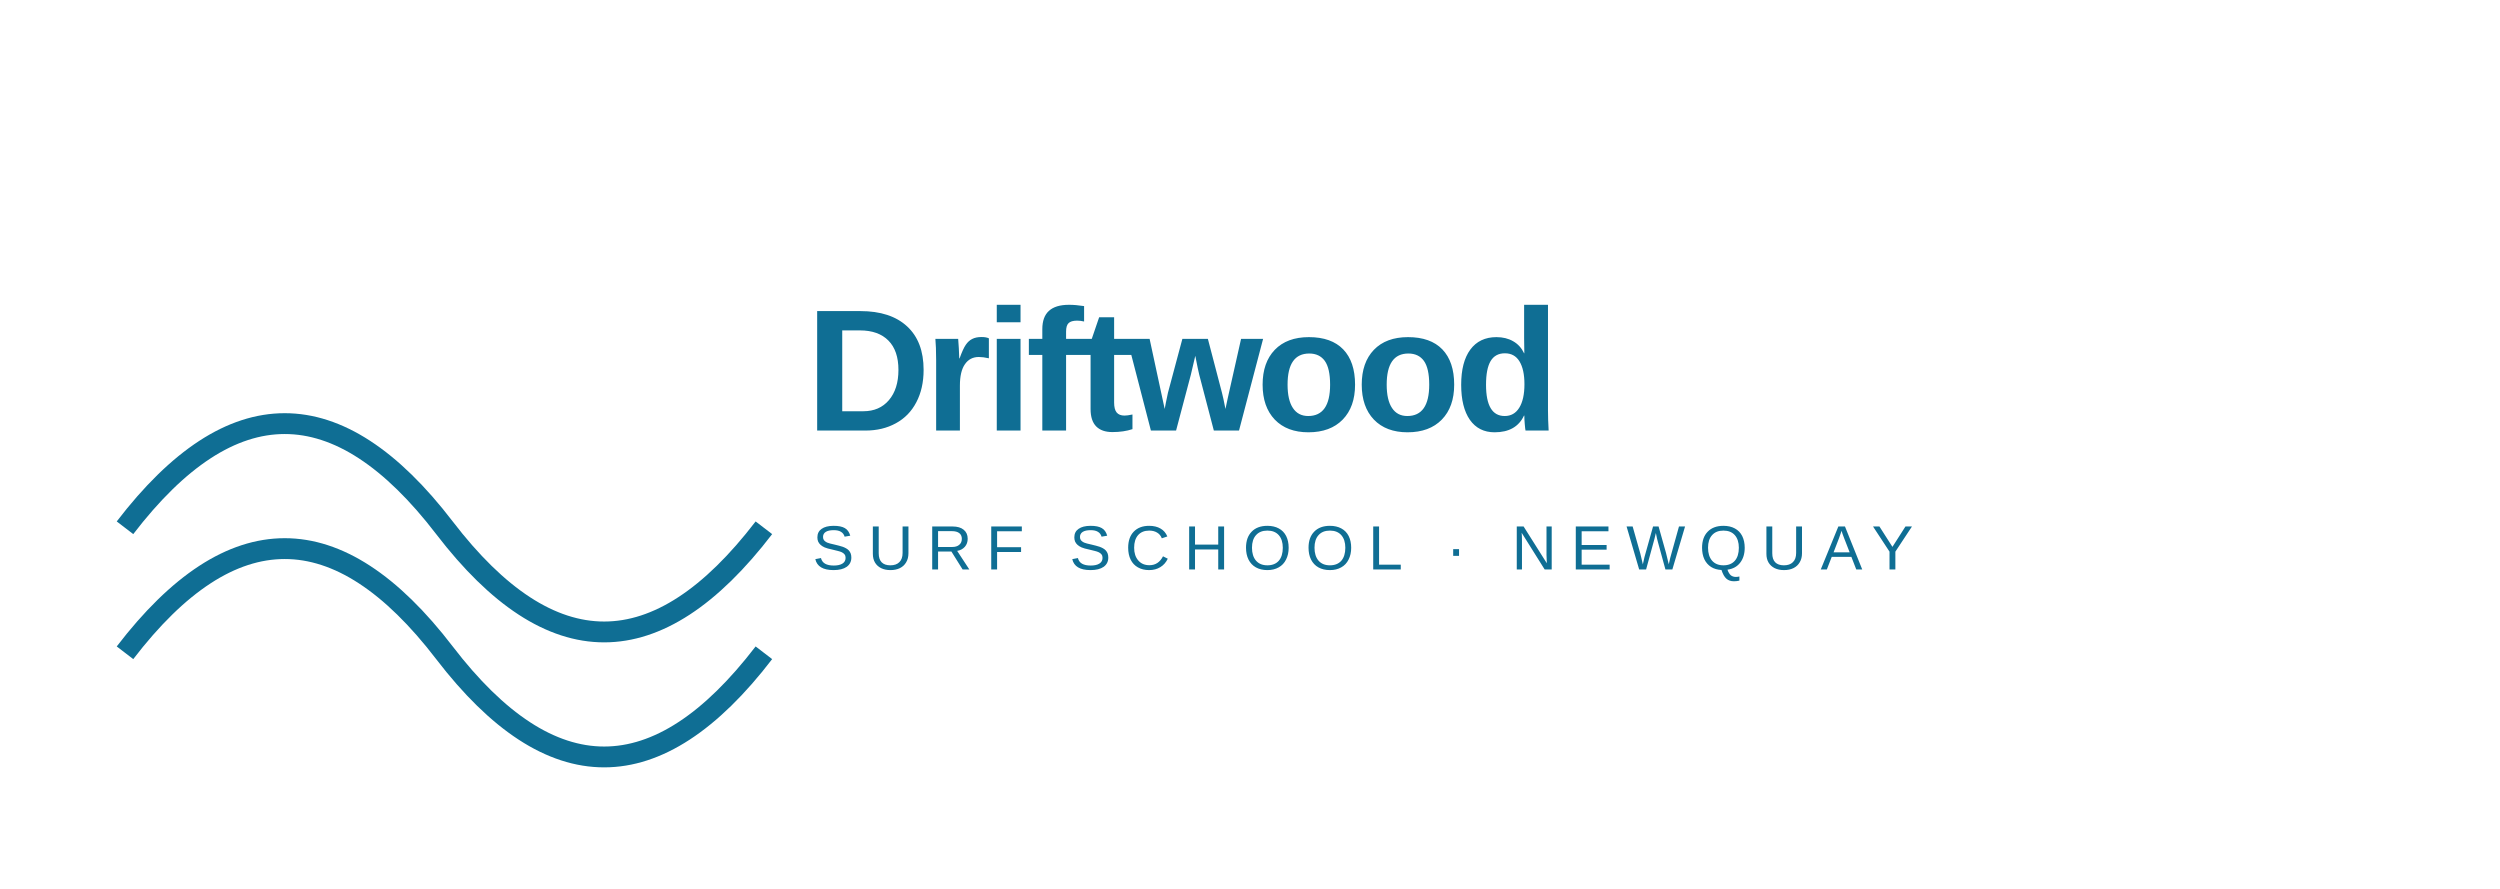
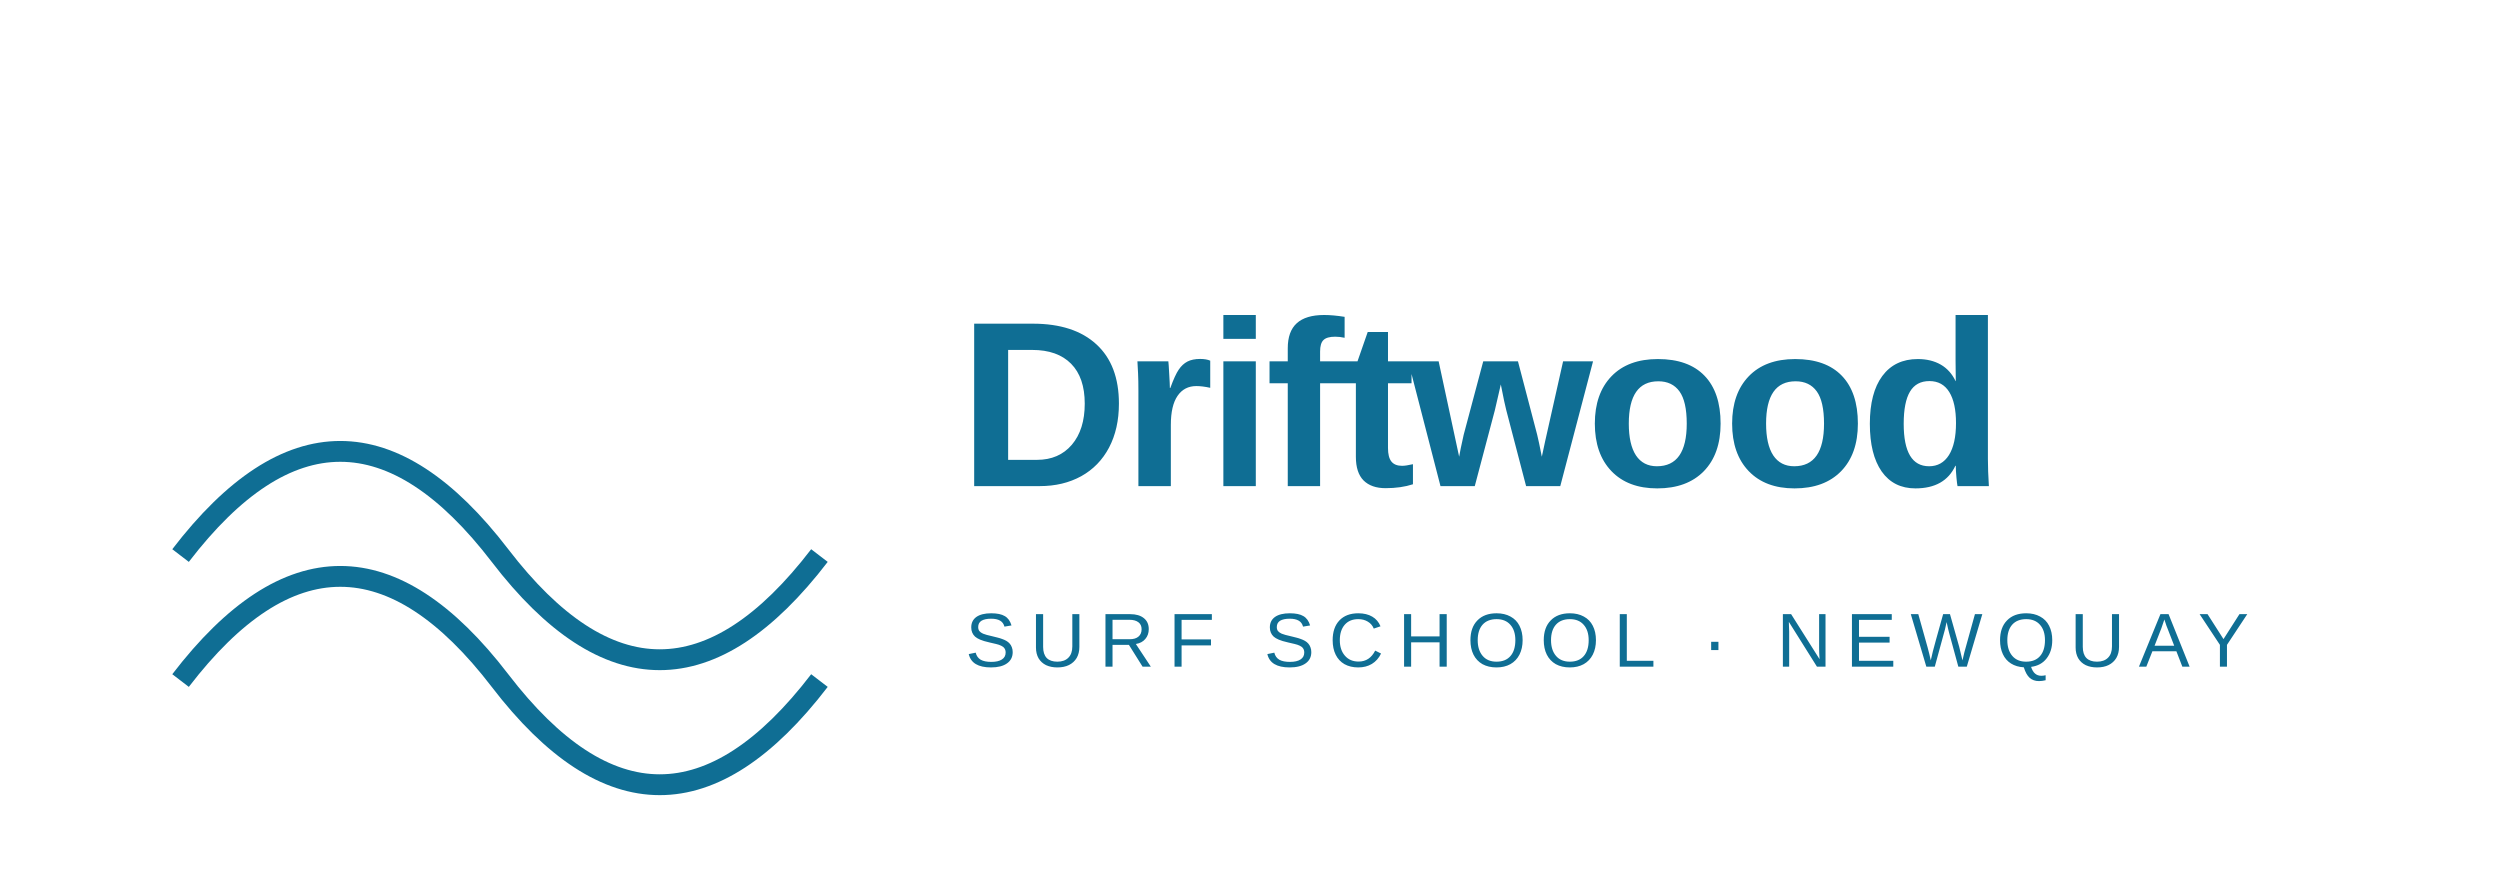
<svg xmlns="http://www.w3.org/2000/svg" width="360" height="128" viewBox="0 0 360 128" fill="#0f6e94" color="#0f6e94" role="img" aria-label="Driftwood original mark">
-   <g>
+   <g transform="translate(8 4)">
    <path d="M18 76 q23-30 46 0 t46 0 M18 94 q23-30 46 0 t46 0" fill="none" stroke="currentColor" stroke-width="3" stroke-linejoin="round" />
  </g>
-   <text x="116" y="62" font-family="Arial,sans-serif" font-size="25" font-weight="700" letter-spacing="-1">Driftwood</text>
-   <text x="117" y="82" font-family="Arial,sans-serif" font-size="9" letter-spacing="2">SURF SCHOOL · NEWQUAY</text>
+   <text x="138" y="70" font-family="Arial,sans-serif" font-size="34" font-weight="700" letter-spacing="-1" textLength="176" lengthAdjust="spacingAndGlyphs">Driftwood</text>
+   <text x="139" y="96" font-family="Arial,sans-serif" font-size="11" letter-spacing="2" textLength="172" lengthAdjust="spacing">SURF SCHOOL · NEWQUAY</text>
</svg>
